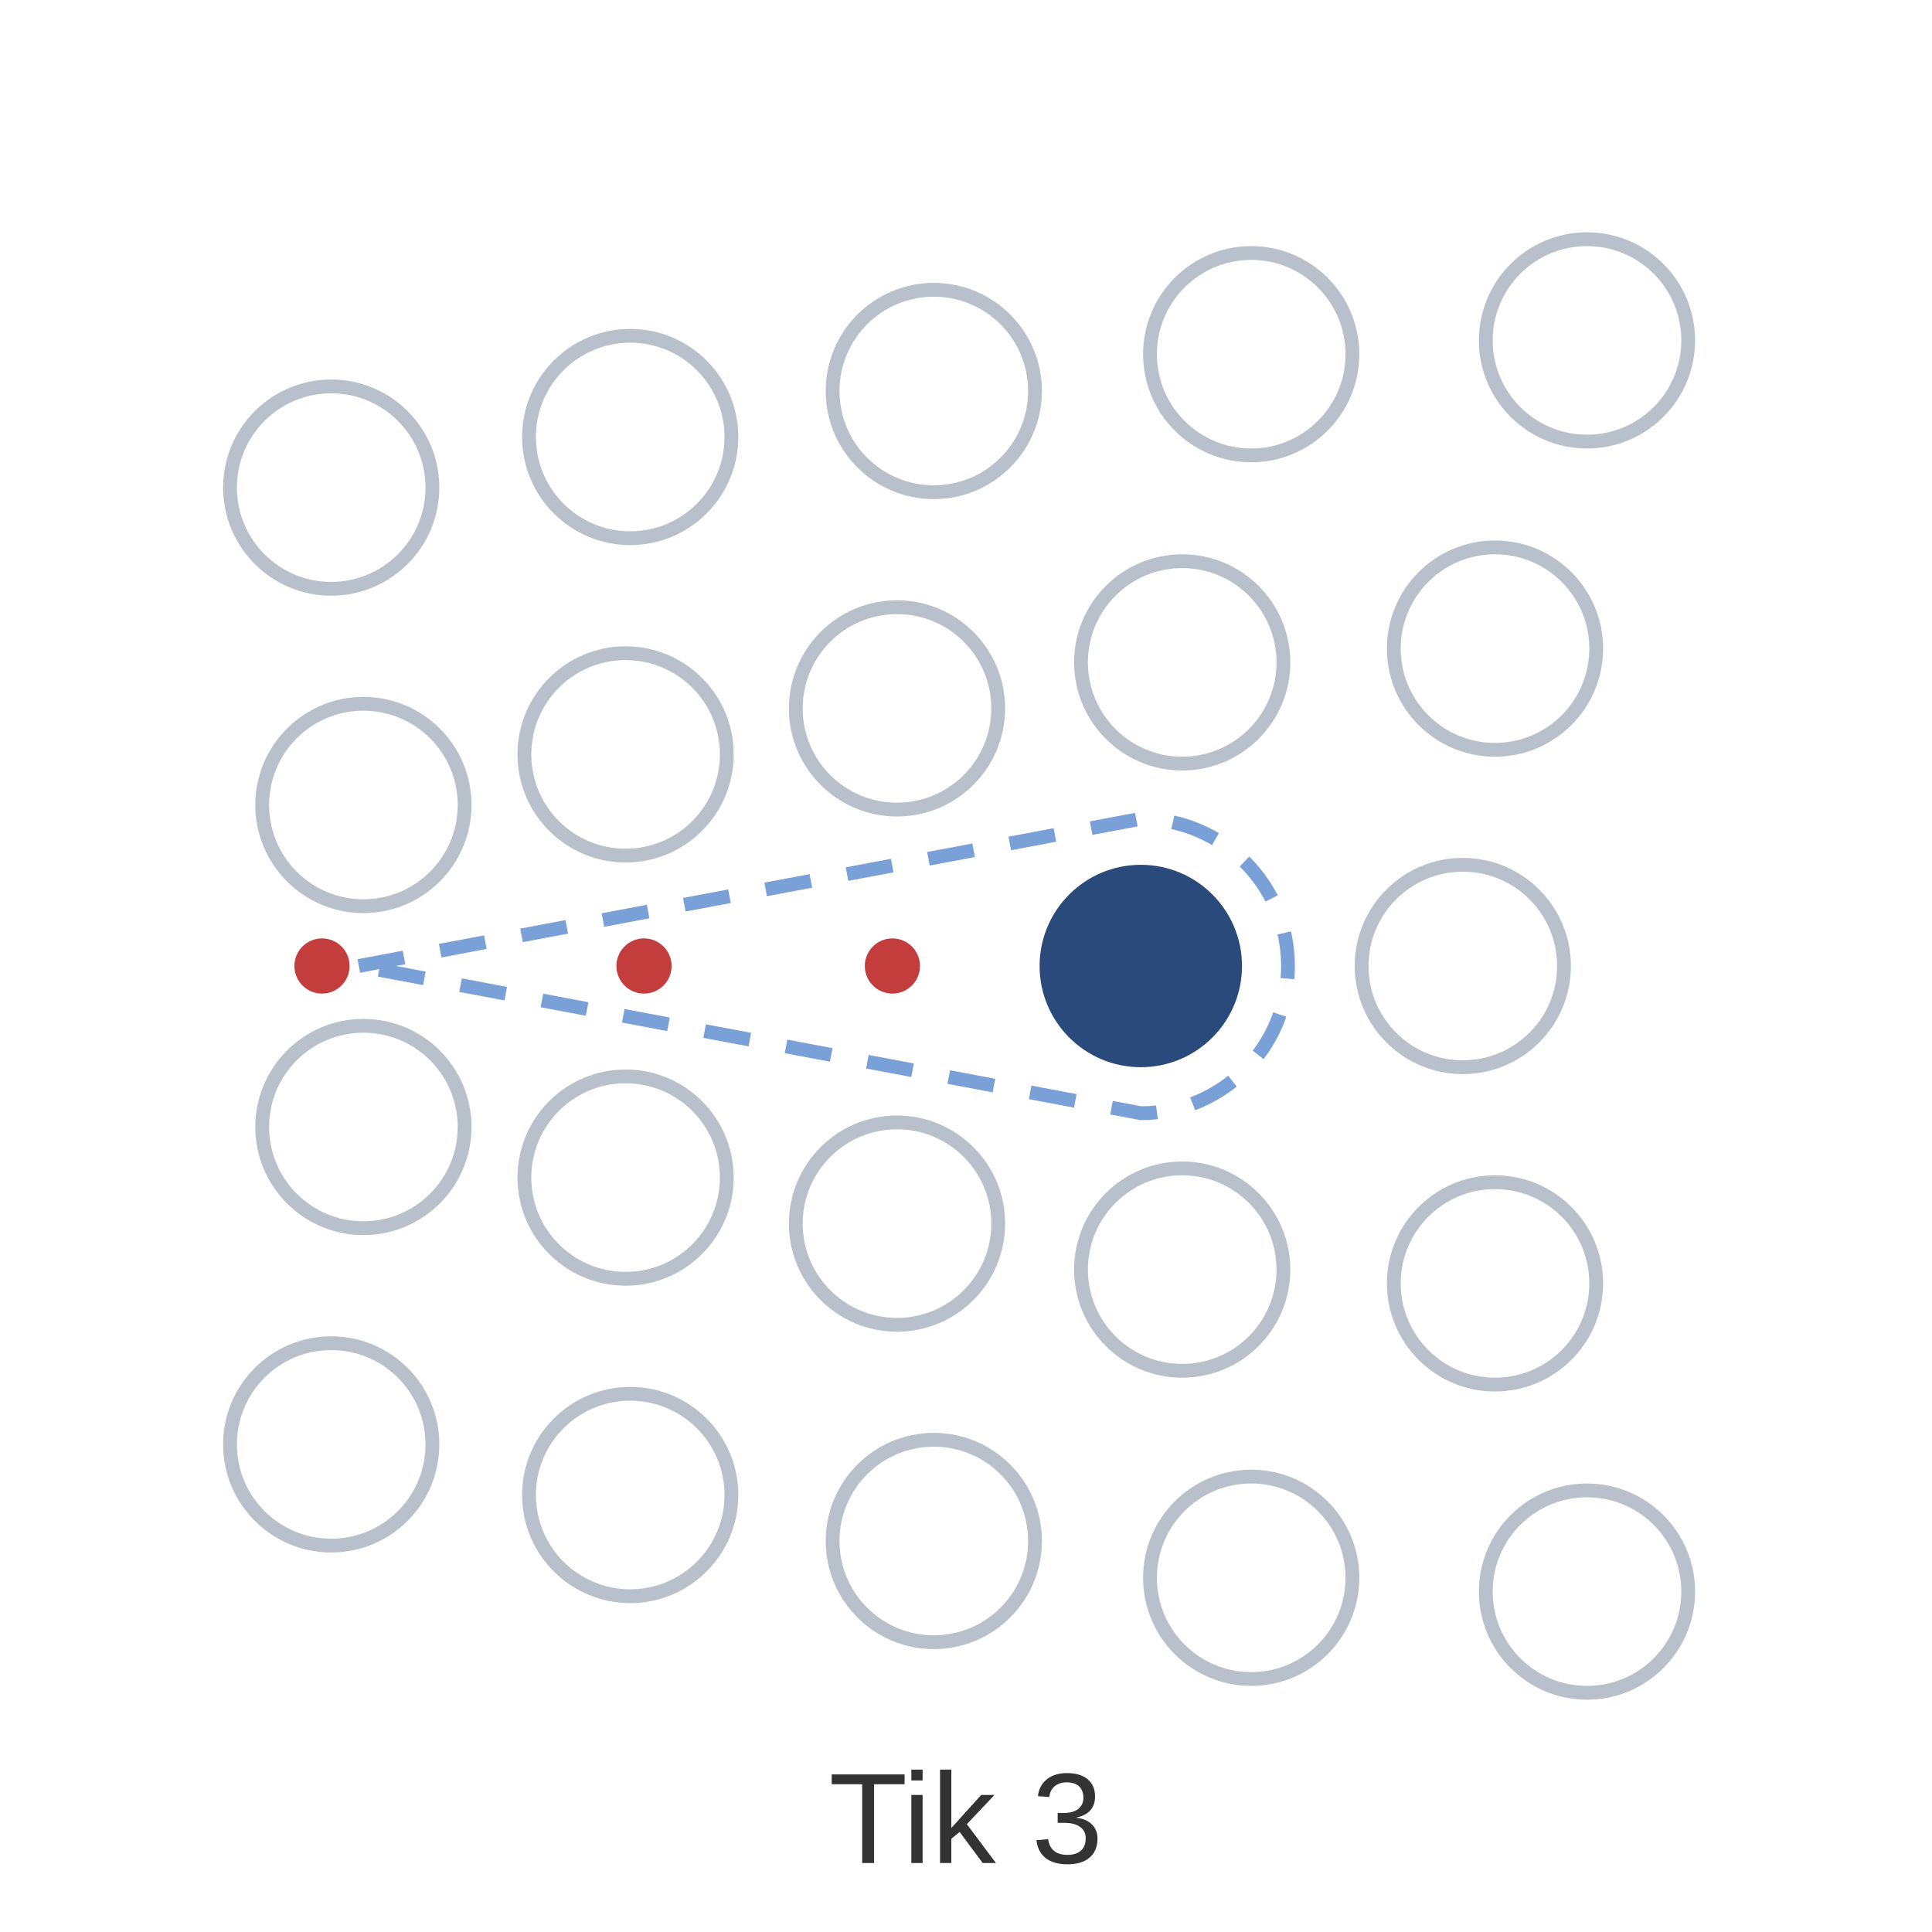
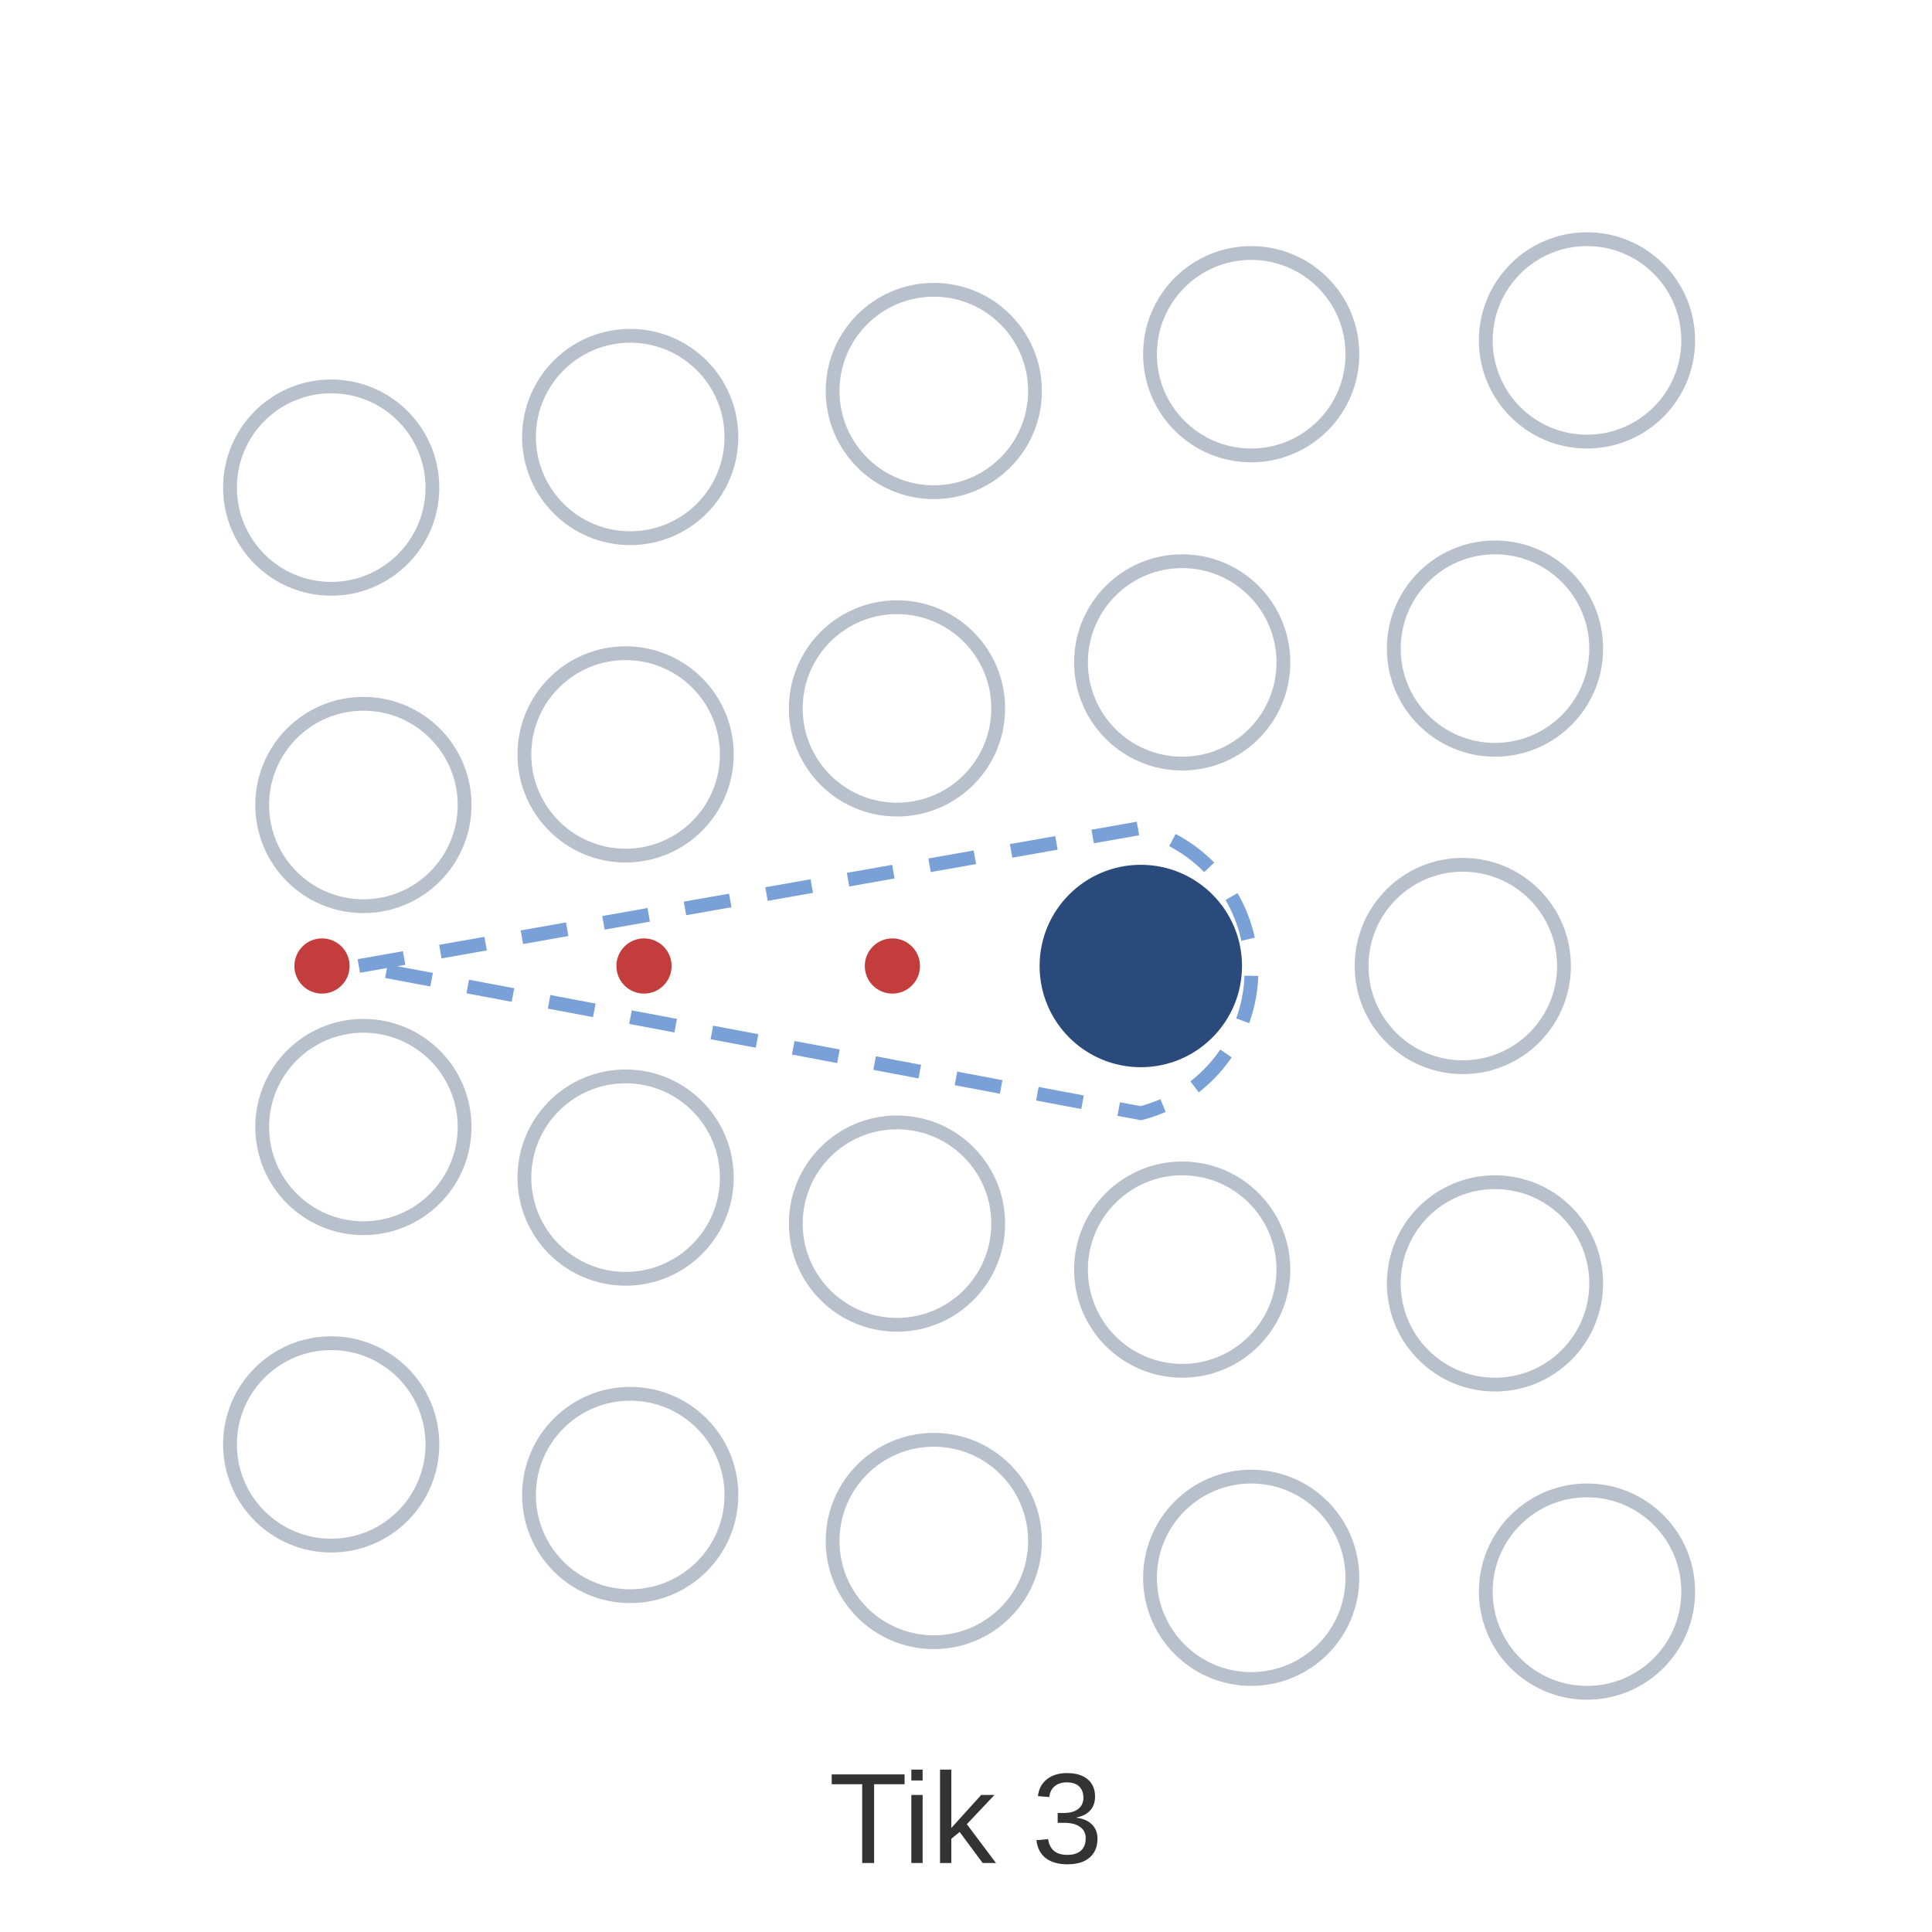
<svg xmlns="http://www.w3.org/2000/svg" width="420" height="420" viewBox="0 0 420 420">
  <rect width="100%" height="100%" fill="white" />
  <g fill="none" stroke="#b8c0cc" stroke-width="3">
    <circle cx="72" cy="106" r="22" />
    <circle cx="137" cy="95" r="22" />
    <circle cx="203" cy="85" r="22" />
    <circle cx="272" cy="77" r="22" />
    <circle cx="345" cy="74" r="22" />
    <circle cx="79" cy="175" r="22" />
    <circle cx="136" cy="164" r="22" />
    <circle cx="195" cy="154" r="22" />
    <circle cx="257" cy="144" r="22" />
    <circle cx="325" cy="141" r="22" />
    <circle cx="318" cy="210" r="22" />
    <circle cx="79" cy="245" r="22" />
    <circle cx="136" cy="256" r="22" />
    <circle cx="195" cy="266" r="22" />
    <circle cx="257" cy="276" r="22" />
    <circle cx="325" cy="279" r="22" />
    <circle cx="72" cy="314" r="22" />
    <circle cx="137" cy="325" r="22" />
    <circle cx="203" cy="335" r="22" />
    <circle cx="272" cy="343" r="22" />
    <circle cx="345" cy="346" r="22" />
  </g>
  <circle cx="248" cy="210" r="22" fill="#294a7a" />
  <circle cx="70" cy="210" r="6" fill="#c43d3d" />
  <circle cx="140" cy="210" r="6" fill="#c43d3d" />
  <circle cx="194" cy="210" r="6" fill="#c43d3d" />
-   <path d="     M 78 210     L 248 178     A 32 32 0 0 1 248 242     Z" fill="none" stroke="#7aa0d8" stroke-width="3" stroke-dasharray="10 8" />
+   <path d="     M 78 210     L 248 180     A 32 32 0 0 1 248 242     Z" fill="none" stroke="#7aa0d8" stroke-width="3" stroke-dasharray="10 8" />
  <text x="210" y="405" text-anchor="middle" font-family="Arial, sans-serif" font-size="28" fill="#333">
    Tik 3
  </text>
</svg>
